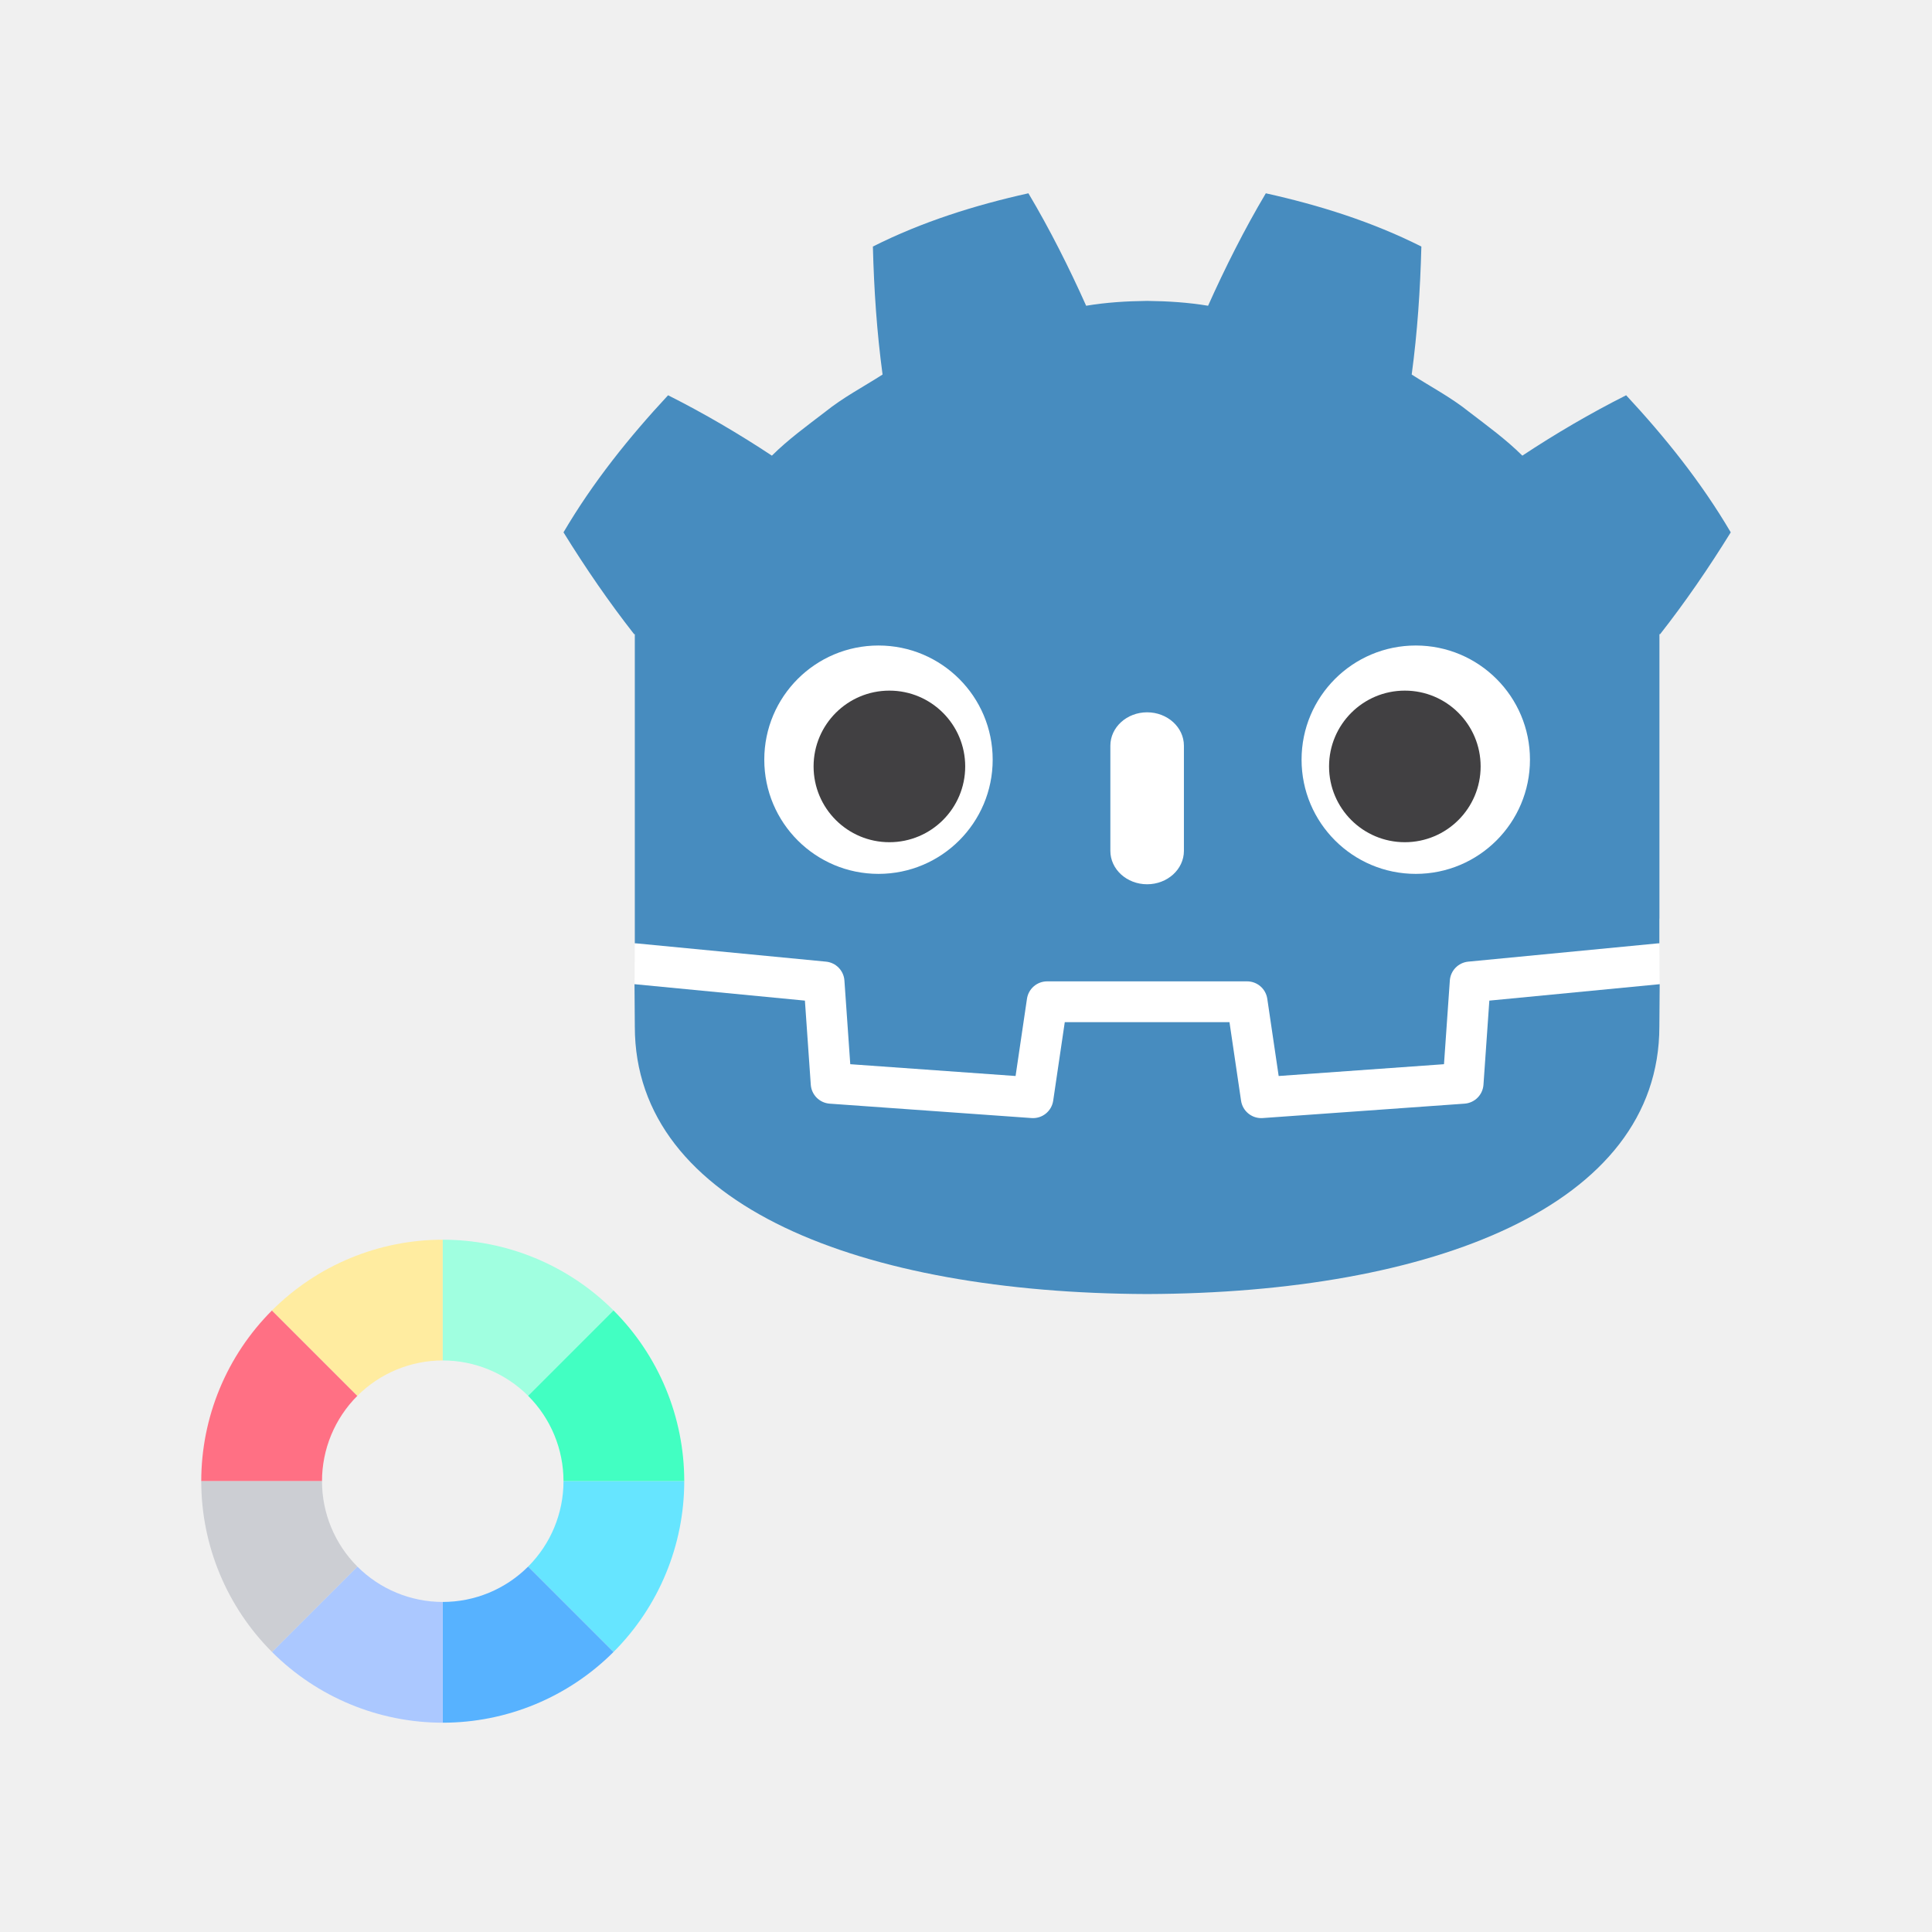
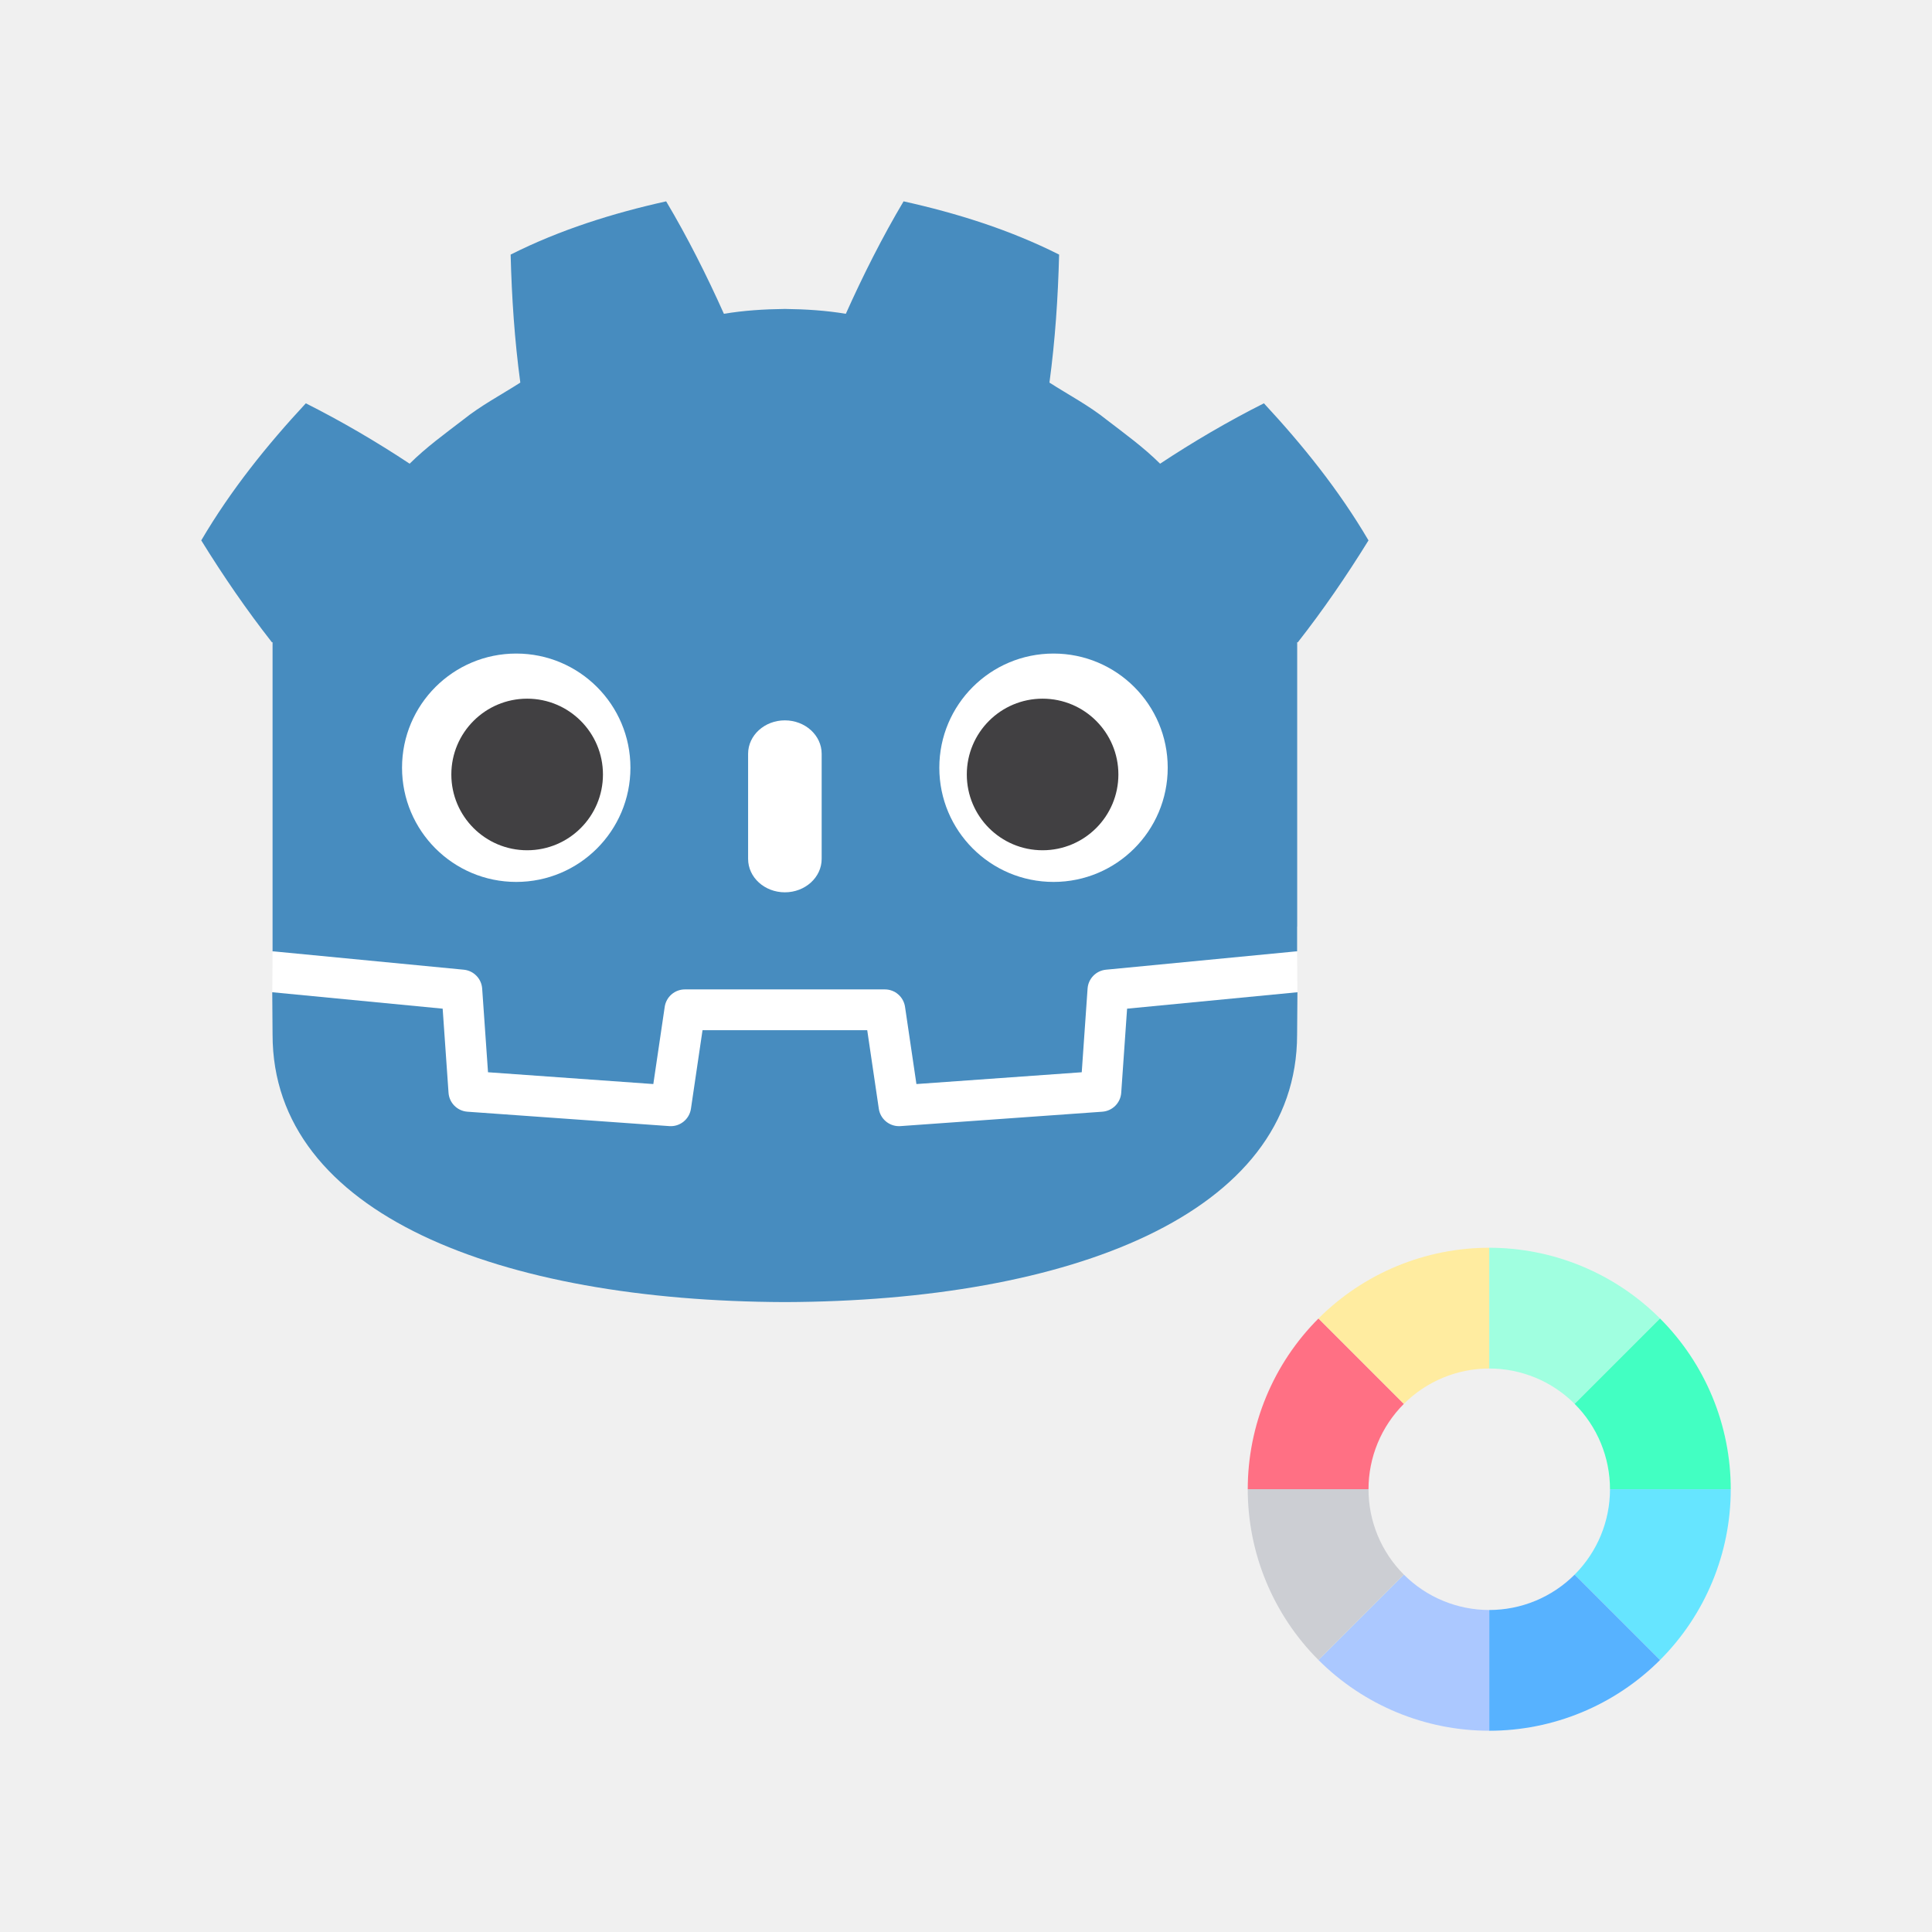
<svg xmlns="http://www.w3.org/2000/svg" width="960" height="960" viewBox="0 0 960 960" fill="none">
-   <path d="M824.525 468.72C824.525 468.72 823.68 463.532 823.185 463.579L729.053 472.662C721.563 473.385 715.746 479.358 715.22 486.864L712.634 523.929L639.809 529.125L634.856 495.533C633.753 488.061 627.228 482.428 619.675 482.428H520.324C512.774 482.428 506.25 488.061 505.146 495.533L500.19 529.125L427.365 523.929L424.779 486.864C424.254 479.356 418.437 473.382 410.947 472.659L316.767 463.579C316.281 463.532 315.925 468.725 315.438 468.725L315.311 489.096L395.071 501.959L397.683 539.354C398.212 546.925 404.32 553.047 411.896 553.591L512.192 560.745C512.571 560.771 512.946 560.787 513.321 560.787C520.858 560.787 527.372 555.151 528.475 547.68L533.572 513.114H606.431L611.527 547.68C612.628 555.149 619.15 560.784 626.697 560.784C627.067 560.784 627.436 560.771 627.798 560.745L728.106 553.591C735.68 553.047 741.791 546.925 742.319 539.354L744.928 501.959L824.655 489.039L824.525 468.72Z" fill="white" />
-   <path d="M315.437 315.117V438.731V454.432V468.72C315.718 468.723 315.999 468.733 316.277 468.759L410.446 477.839C415.379 478.315 419.245 482.285 419.588 487.228L422.491 528.797L504.635 534.658L510.294 496.292C511.028 491.318 515.294 487.631 520.326 487.631H619.677C624.706 487.631 628.972 491.318 629.706 496.292L635.365 534.658L717.511 528.797L720.412 487.228C720.758 482.285 724.621 478.317 729.554 477.839L823.686 468.759C823.965 468.733 824.243 468.723 824.524 468.72V456.464L824.563 456.451V315.117H824.912C837.387 299.195 848.93 282.417 860 264.518C845.298 239.49 827.284 217.124 808.03 196.402C790.172 205.391 772.827 215.573 756.445 226.409C748.247 218.261 739.014 211.596 729.944 204.628C721.034 197.471 710.992 192.224 701.467 186.11C704.303 164.992 705.705 144.203 706.27 122.505C681.695 110.137 655.488 101.937 628.98 96.047C618.397 113.834 608.719 133.096 600.29 151.927C590.294 150.257 580.252 149.638 570.196 149.518V149.502C570.126 149.502 570.061 149.518 570.001 149.518C569.939 149.518 569.874 149.502 569.811 149.502V149.518C559.738 149.638 549.703 150.257 539.705 151.927C531.281 133.096 521.608 113.834 511.009 96.047C484.514 101.937 458.305 110.137 433.733 122.505C434.295 144.203 435.697 164.992 438.541 186.11C428.998 192.224 418.969 197.471 410.056 204.628C400.999 211.596 391.751 218.261 383.55 226.409C367.168 215.573 349.828 205.391 331.965 196.402C312.71 217.124 294.707 239.49 280 264.518C291.065 282.417 302.616 299.195 315.088 315.117H315.437Z" fill="#478CBF" />
-   <path d="M740.045 497.202L737.128 538.992C736.777 544.029 732.771 548.038 727.734 548.4L627.428 555.557C627.183 555.575 626.939 555.583 626.697 555.583C621.712 555.583 617.412 551.925 616.675 546.919L610.923 507.91H529.078L523.326 546.919C522.554 552.169 517.86 555.944 512.574 555.557L412.268 548.4C407.231 548.038 403.224 544.029 402.873 538.992L399.957 497.202L315.281 489.038C315.321 498.139 315.438 508.108 315.438 510.093C315.438 599.522 428.882 642.506 569.828 643H569.999H570.174C711.12 642.506 824.525 599.522 824.525 510.093C824.525 508.072 824.647 498.144 824.689 489.038L740.045 497.202Z" fill="#478CBF" />
-   <path d="M493.259 377.47C493.259 408.824 467.854 434.224 436.51 434.224C405.181 434.224 379.768 408.824 379.768 377.47C379.768 346.136 405.181 320.749 436.51 320.749C467.854 320.749 493.259 346.136 493.259 377.47Z" fill="white" />
-   <path d="M479.604 380.836C479.604 401.633 462.748 418.489 441.935 418.489C421.132 418.489 404.266 401.633 404.266 380.836C404.266 360.038 421.132 343.167 441.935 343.167C462.748 343.167 479.604 360.038 479.604 380.836Z" fill="#414042" />
-   <path d="M569.996 439.387C559.907 439.387 551.73 431.952 551.73 422.786V370.543C551.73 361.385 559.907 353.942 569.996 353.942C580.085 353.942 588.28 361.385 588.28 370.543V422.786C588.28 431.952 580.085 439.387 569.996 439.387Z" fill="white" />
-   <path d="M646.742 377.47C646.742 408.824 672.147 434.224 703.497 434.224C734.823 434.224 760.233 408.824 760.233 377.47C760.233 346.136 734.823 320.749 703.497 320.749C672.147 320.749 646.742 346.136 646.742 377.47Z" fill="white" />
-   <path d="M660.4 380.836C660.4 401.633 677.251 418.489 698.049 418.489C718.867 418.489 735.718 401.633 735.718 380.836C735.718 360.038 718.867 343.167 698.049 343.167C677.251 343.167 660.4 360.038 660.4 380.836Z" fill="#414042" />
-   <path d="M100 736C100 720.241 103.104 704.637 109.134 690.078C115.165 675.519 124.004 662.29 135.147 651.147L177.574 693.574C172.002 699.145 167.583 705.759 164.567 713.039C161.552 720.319 160 728.121 160 736L100 736Z" fill="#FF7084" />
-   <path d="M135.147 651.147C146.29 640.004 159.519 631.165 174.078 625.134C188.637 619.104 204.241 616 220 616L220 676C212.121 676 204.319 677.552 197.039 680.567C189.759 683.583 183.145 688.002 177.574 693.574L135.147 651.147Z" fill="#FFECA0" />
-   <path d="M220 616C235.759 616 251.363 619.104 265.922 625.134C280.481 631.165 293.71 640.004 304.853 651.147L262.426 693.574C256.855 688.002 250.241 683.583 242.961 680.567C235.681 677.552 227.879 676 220 676L220 616Z" fill="#A0FFE0" />
-   <path d="M304.853 651.147C315.996 662.29 324.835 675.519 330.866 690.078C336.896 704.637 340 720.241 340 736L280 736C280 728.121 278.448 720.319 275.433 713.039C272.417 705.759 267.998 699.145 262.426 693.574L304.853 651.147Z" fill="#42FFC2" />
-   <path d="M340 736C340 767.826 327.357 798.348 304.853 820.853L262.426 778.426C273.679 767.174 280 751.913 280 736H340Z" fill="#66E5FF" />
-   <path d="M304.853 820.853C293.71 831.996 280.481 840.835 265.922 846.866C251.363 852.896 235.759 856 220 856L220 796C227.879 796 235.681 794.448 242.961 791.433C250.241 788.417 256.855 783.998 262.426 778.426L304.853 820.853Z" fill="#57B2FF" />
-   <path d="M220 856C188.174 856 157.652 843.357 135.147 820.853L177.574 778.426C188.826 789.679 204.087 796 220 796L220 856Z" fill="#ABC8FF" />
-   <path d="M135.147 820.853C112.643 798.348 100 767.826 100 736L160 736C160 751.913 166.321 767.174 177.574 778.426L135.147 820.853Z" fill="#CCCED3" />
+   <path d="M644.525 472.72C644.525 472.72 643.68 467.532 643.185 467.579L549.053 476.662C541.563 477.385 535.746 483.358 535.22 490.864L532.634 527.929L459.809 533.125L454.856 499.533C453.753 492.061 447.228 486.428 439.675 486.428H340.324C332.774 486.428 326.25 492.061 325.146 499.533L320.19 533.125L247.365 527.929L244.779 490.864C244.254 483.356 238.437 477.382 230.947 476.659L136.767 467.579C136.281 467.532 135.925 472.725 135.438 472.725L135.311 493.096L215.071 505.959L217.683 543.354C218.212 550.925 224.32 557.047 231.896 557.591L332.192 564.745C332.571 564.771 332.946 564.787 333.321 564.787C340.858 564.787 347.372 559.151 348.475 551.68L353.572 517.114H426.431L431.527 551.68C432.628 559.149 439.15 564.784 446.697 564.784C447.067 564.784 447.436 564.771 447.798 564.745L548.106 557.591C555.68 557.047 561.791 550.925 562.319 543.354L564.928 505.959L644.655 493.039L644.525 472.72Z" fill="white" />
+   <path d="M135.437 319.117V442.731V458.432V472.72C135.718 472.723 135.999 472.733 136.277 472.759L230.446 481.839C235.379 482.315 239.245 486.285 239.588 491.228L242.491 532.797L324.635 538.658L330.294 500.292C331.028 495.318 335.294 491.631 340.326 491.631H439.677C444.706 491.631 448.972 495.318 449.706 500.292L455.365 538.658L537.511 532.797L540.412 491.228C540.758 486.285 544.621 482.317 549.554 481.839L643.686 472.759C643.965 472.733 644.243 472.723 644.524 472.72V460.464L644.563 460.451V319.117H644.912C657.387 303.195 668.93 286.417 680 268.518C665.298 243.49 647.284 221.124 628.03 200.402C610.172 209.391 592.827 219.573 576.445 230.409C568.247 222.261 559.014 215.596 549.944 208.628C541.034 201.471 530.992 196.224 521.467 190.11C524.303 168.992 525.705 148.203 526.27 126.505C501.695 114.137 475.488 105.937 448.98 100.047C438.397 117.834 428.719 137.096 420.29 155.927C410.294 154.257 400.252 153.638 390.196 153.518V153.502C390.126 153.502 390.061 153.518 390.001 153.518C389.939 153.518 389.874 153.502 389.811 153.502V153.518C379.738 153.638 369.703 154.257 359.705 155.927C351.281 137.096 341.608 117.834 331.009 100.047C304.514 105.937 278.305 114.137 253.733 126.505C254.295 148.203 255.697 168.992 258.541 190.11C248.998 196.224 238.969 201.471 230.056 208.628C220.999 215.596 211.751 222.261 203.55 230.409C187.168 219.573 169.828 209.391 151.965 200.402C132.71 221.124 114.707 243.49 100 268.518C111.065 286.417 122.616 303.195 135.088 319.117H135.437Z" fill="#478CBF" />
+   <path d="M560.044 501.202L557.128 542.992C556.777 548.029 552.77 552.038 547.734 552.4L447.428 559.557C447.183 559.575 446.939 559.583 446.697 559.583C441.712 559.583 437.411 555.925 436.675 550.919L430.923 511.91H349.078L343.326 550.919C342.553 556.169 337.86 559.944 332.573 559.557L232.268 552.4C227.231 552.038 223.224 548.029 222.873 542.992L219.957 501.202L135.281 493.038C135.32 502.139 135.437 512.108 135.437 514.093C135.437 603.522 248.882 646.506 389.828 647H389.999H390.174C531.12 646.506 644.525 603.522 644.525 514.093C644.525 512.072 644.647 502.144 644.689 493.038L560.044 501.202Z" fill="#478CBF" />
+   <path d="M313.259 381.47C313.259 412.824 287.854 438.224 256.51 438.224C225.181 438.224 199.768 412.824 199.768 381.47C199.768 350.136 225.181 324.749 256.51 324.749C287.854 324.749 313.259 350.136 313.259 381.47Z" fill="white" />
+   <path d="M299.604 384.836C299.604 405.633 282.748 422.489 261.935 422.489C241.132 422.489 224.266 405.633 224.266 384.836C224.266 364.038 241.132 347.167 261.935 347.167C282.748 347.167 299.604 364.038 299.604 384.836Z" fill="#414042" />
+   <path d="M389.996 443.387C379.907 443.387 371.73 435.952 371.73 426.786V374.543C371.73 365.385 379.907 357.942 389.996 357.942C400.085 357.942 408.28 365.385 408.28 374.543V426.786C408.28 435.952 400.085 443.387 389.996 443.387Z" fill="white" />
+   <path d="M466.742 381.47C466.742 412.824 492.147 438.224 523.496 438.224C554.823 438.224 580.233 412.824 580.233 381.47C580.233 350.136 554.823 324.749 523.496 324.749C492.147 324.749 466.742 350.136 466.742 381.47Z" fill="white" />
+   <path d="M480.4 384.836C480.4 405.633 497.251 422.489 518.049 422.489C538.867 422.489 555.718 405.633 555.718 384.836C555.718 364.038 538.867 347.167 518.049 347.167C497.251 347.167 480.4 364.038 480.4 384.836Z" fill="#414042" />
+   <path d="M620 740C620 724.241 623.104 708.637 629.134 694.078C635.165 679.519 644.004 666.29 655.147 655.147L697.574 697.574C692.002 703.145 687.583 709.759 684.567 717.039C681.552 724.319 680 732.121 680 740L620 740Z" fill="#FF7084" />
+   <path d="M655.147 655.147C666.29 644.004 679.519 635.165 694.078 629.134C708.637 623.104 724.241 620 740 620L740 680C732.121 680 724.319 681.552 717.039 684.567C709.759 687.583 703.145 692.002 697.574 697.574L655.147 655.147Z" fill="#FFECA0" />
+   <path d="M740 620C755.759 620 771.363 623.104 785.922 629.134C800.481 635.165 813.71 644.004 824.853 655.147L782.426 697.574C776.855 692.002 770.241 687.583 762.961 684.567C755.681 681.552 747.879 680 740 680L740 620Z" fill="#A0FFE0" />
+   <path d="M824.853 655.147C835.996 666.29 844.835 679.519 850.866 694.078C856.896 708.637 860 724.241 860 740L800 740C800 732.121 798.448 724.319 795.433 717.039C792.417 709.759 787.998 703.145 782.426 697.574L824.853 655.147Z" fill="#42FFC2" />
+   <path d="M860 740C860 771.826 847.357 802.348 824.853 824.853L782.426 782.426C793.679 771.174 800 755.913 800 740H860Z" fill="#66E5FF" />
+   <path d="M824.853 824.853C813.71 835.996 800.481 844.835 785.922 850.866C771.363 856.896 755.759 860 740 860L740 800C747.879 800 755.681 798.448 762.961 795.433C770.241 792.417 776.855 787.998 782.426 782.426L824.853 824.853Z" fill="#57B2FF" />
+   <path d="M740 860C708.174 860 677.652 847.357 655.147 824.853L697.574 782.426C708.826 793.679 724.087 800 740 800L740 860Z" fill="#ABC8FF" />
+   <path d="M655.147 824.853C632.643 802.348 620 771.826 620 740L680 740C680 755.913 686.321 771.174 697.574 782.426L655.147 824.853Z" fill="#CCCED3" />
</svg>
